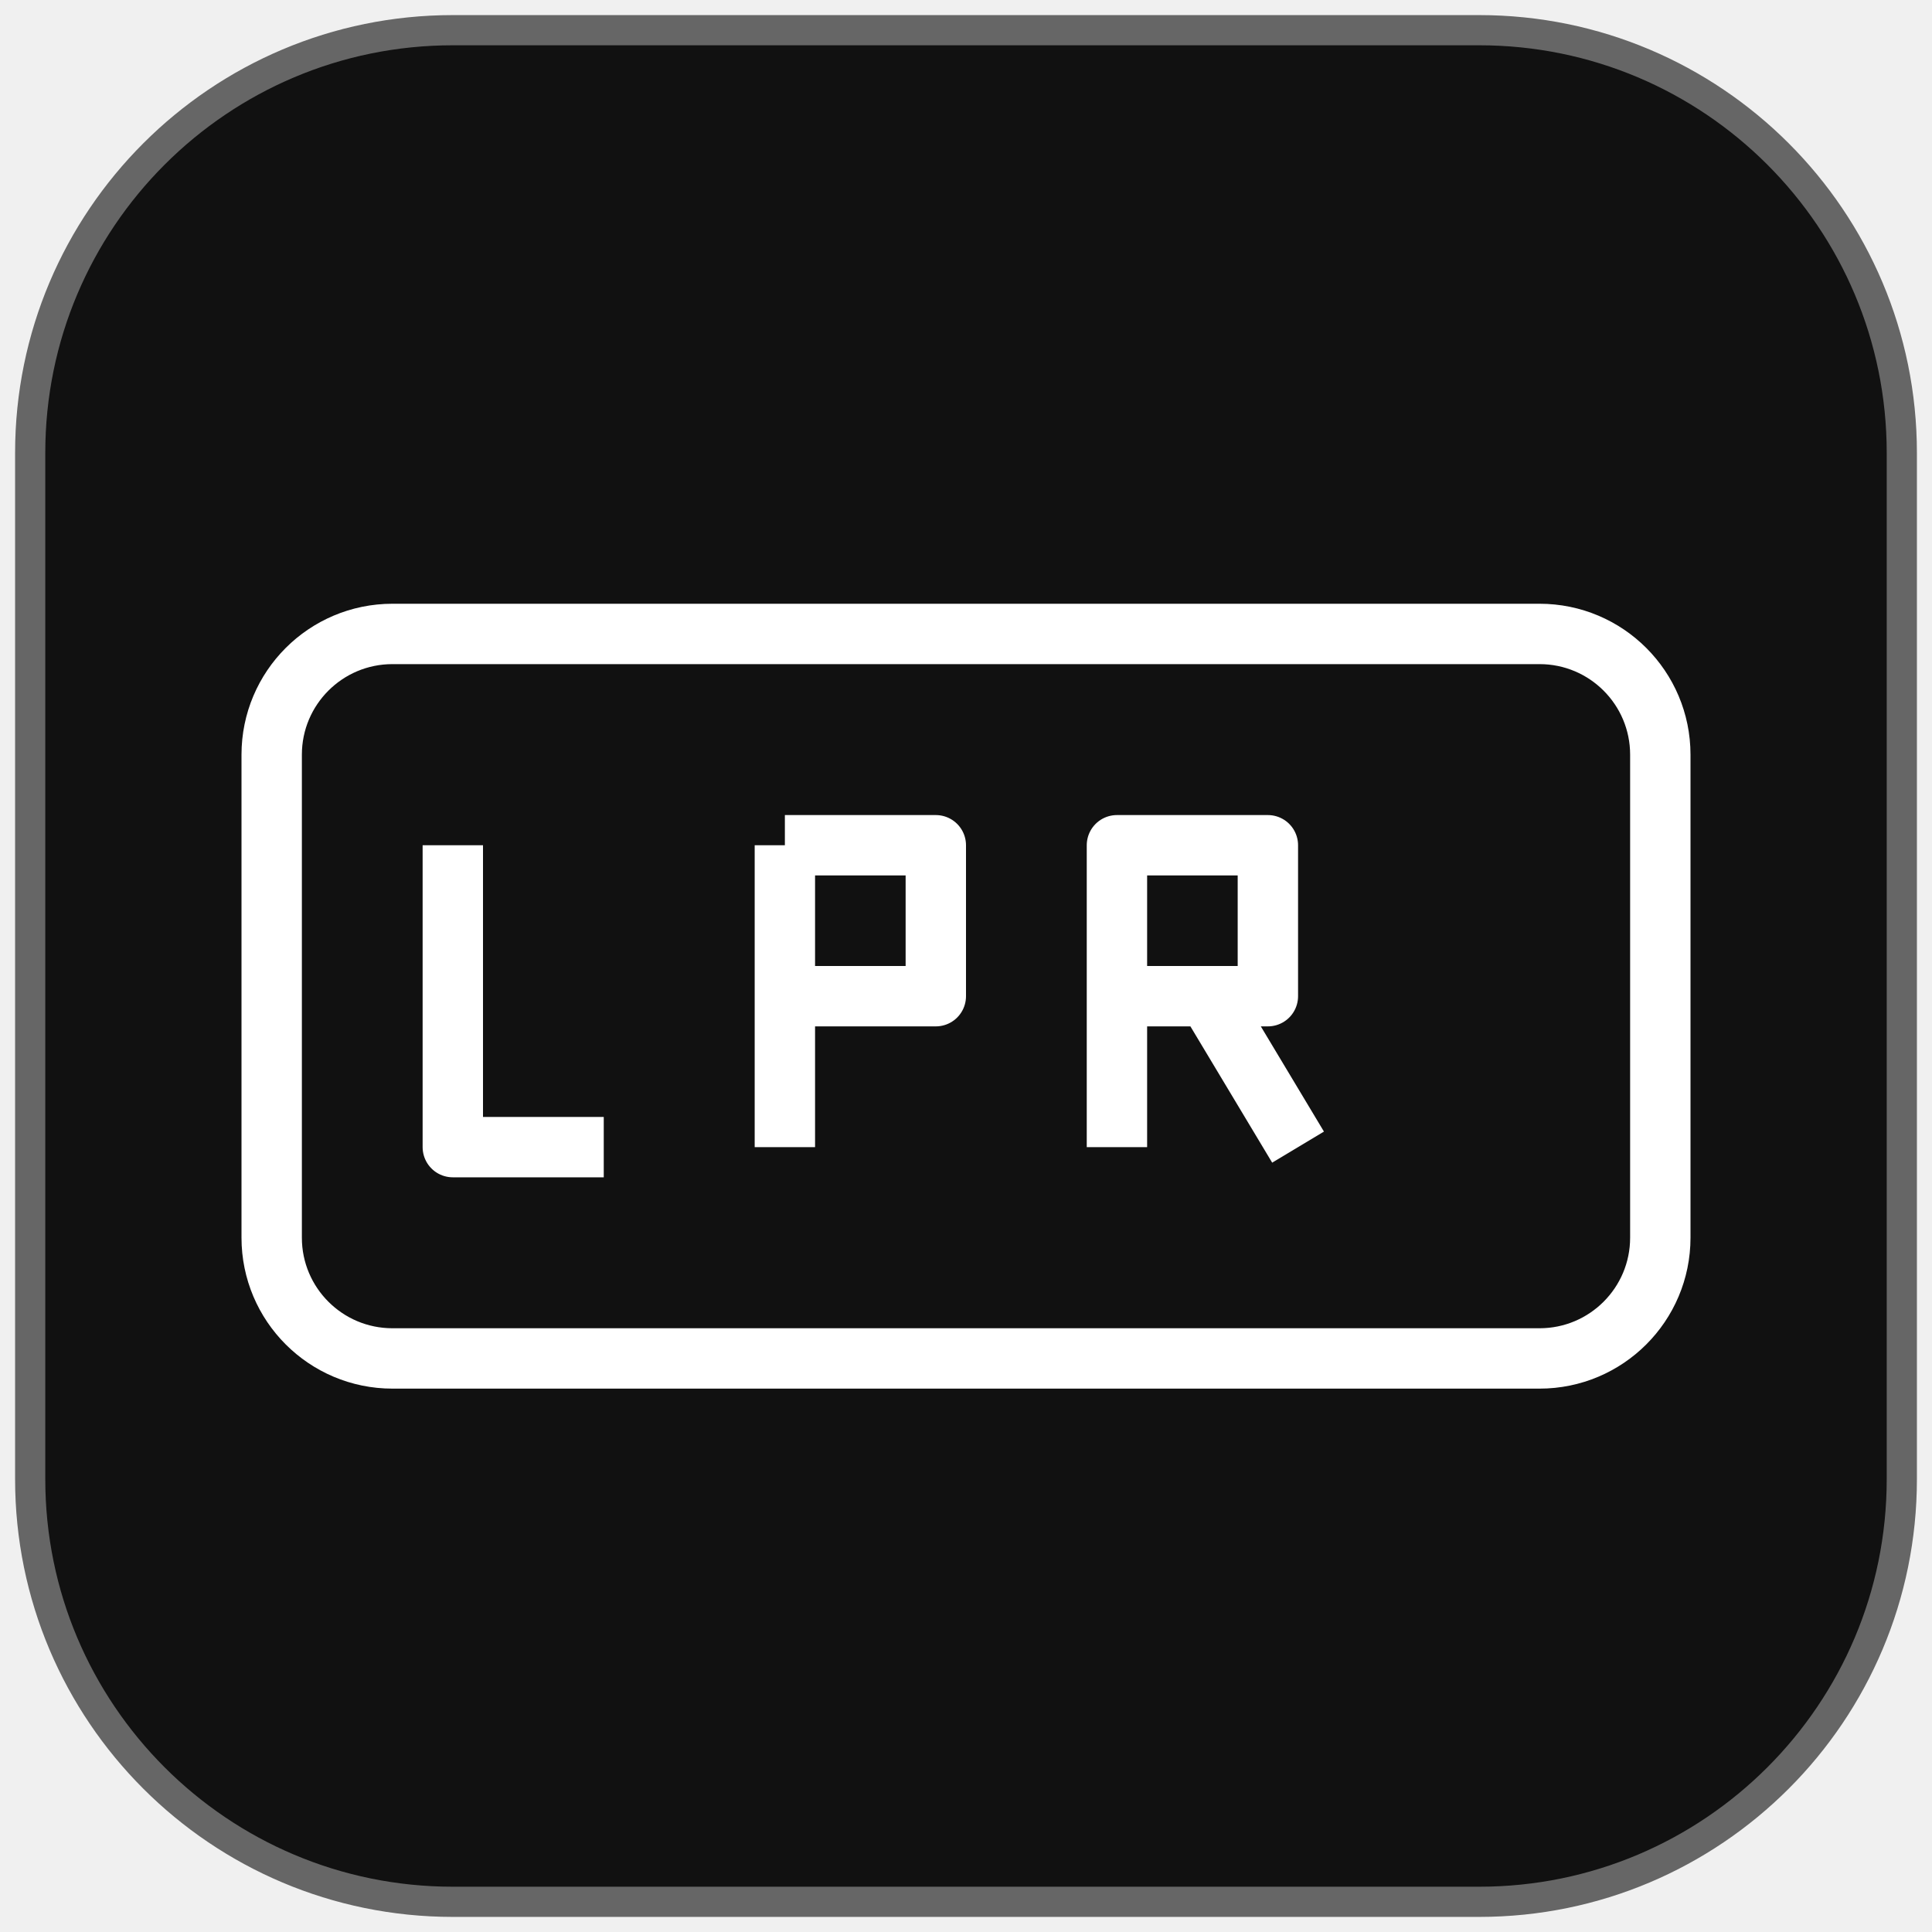
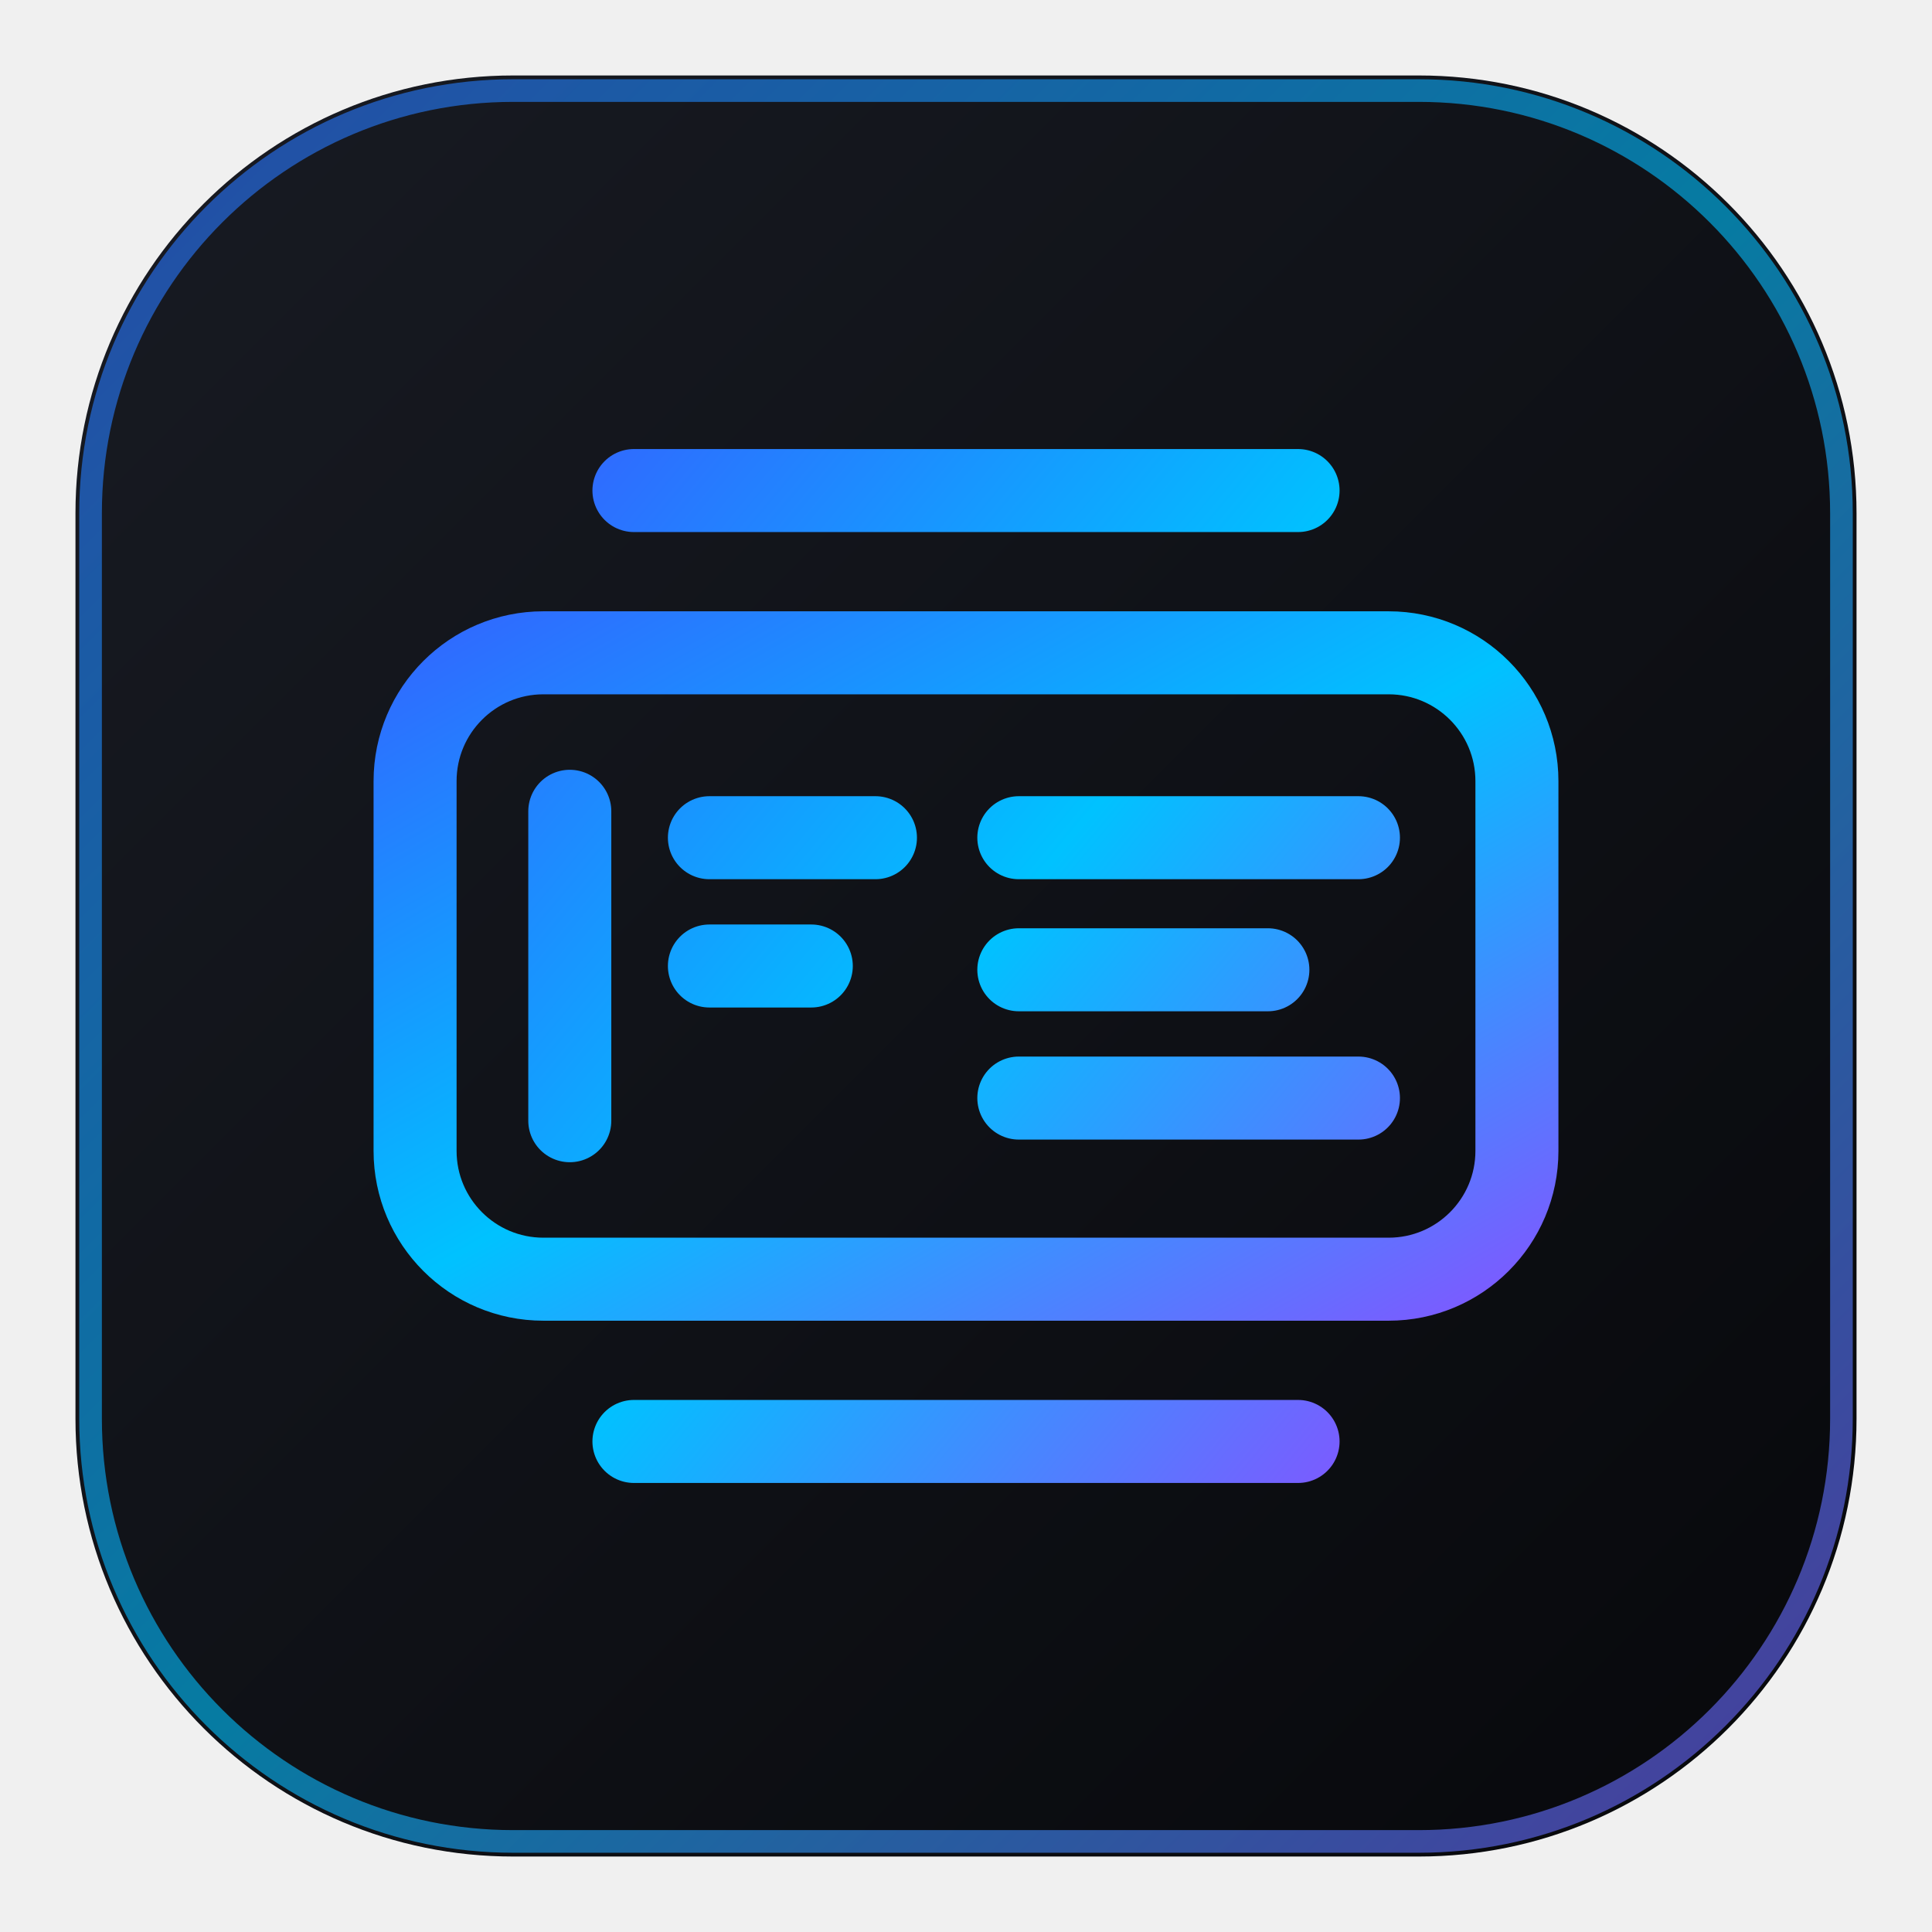
- <svg xmlns="http://www.w3.org/2000/svg" width="64" height="64" viewBox="0 0 64 64">
-   <rect x="1" y="1" width="62" height="62" rx="14" fill="#111" stroke="#666" />
-   <rect x="9" y="21" width="46" height="24" rx="4" fill="none" stroke="#fff" stroke-width="2" />
-   <path d="M15 28v10h5m6-10v10m0-10h5v5h-5m11 5V28h5v5h-5m3 0 3 5" fill="none" stroke="#fff" stroke-width="2" stroke-linejoin="round" />
+ <svg xmlns="http://www.w3.org/2000/svg" viewBox="0 0 512 512">
+   <defs>
+     <linearGradient id="signal" x1="0" y1="0" x2="1" y2="1">
+       <stop stop-color="#2F6BFF" />
+       <stop offset=".5" stop-color="#00C2FF" />
+       <stop offset="1" stop-color="#7A5CFF" />
+     </linearGradient>
+     <linearGradient id="stage" x2="1" y2="1">
+       <stop stop-color="#181B23" />
+       <stop offset="1" stop-color="#07080B" />
+     </linearGradient>
+   </defs>
+   <rect x="20" y="20" width="472" height="472" rx="116" fill="url(#stage)" />
+   <rect x="24" y="24" width="464" height="464" rx="112" fill="none" stroke="url(#signal)" stroke-opacity=".6" stroke-width="6" />
+   <g fill="none" stroke="url(#signal)" stroke-width="22" stroke-linecap="round" stroke-linejoin="round">
+     <rect x="110" y="173" width="292" height="166" rx="34" />
+     <path d="M151 215V297M188 222H232M188 256H215M270 222H360M270 257H336M270 291H360M168 130H344M168 382H344" />
+   </g>
</svg>
